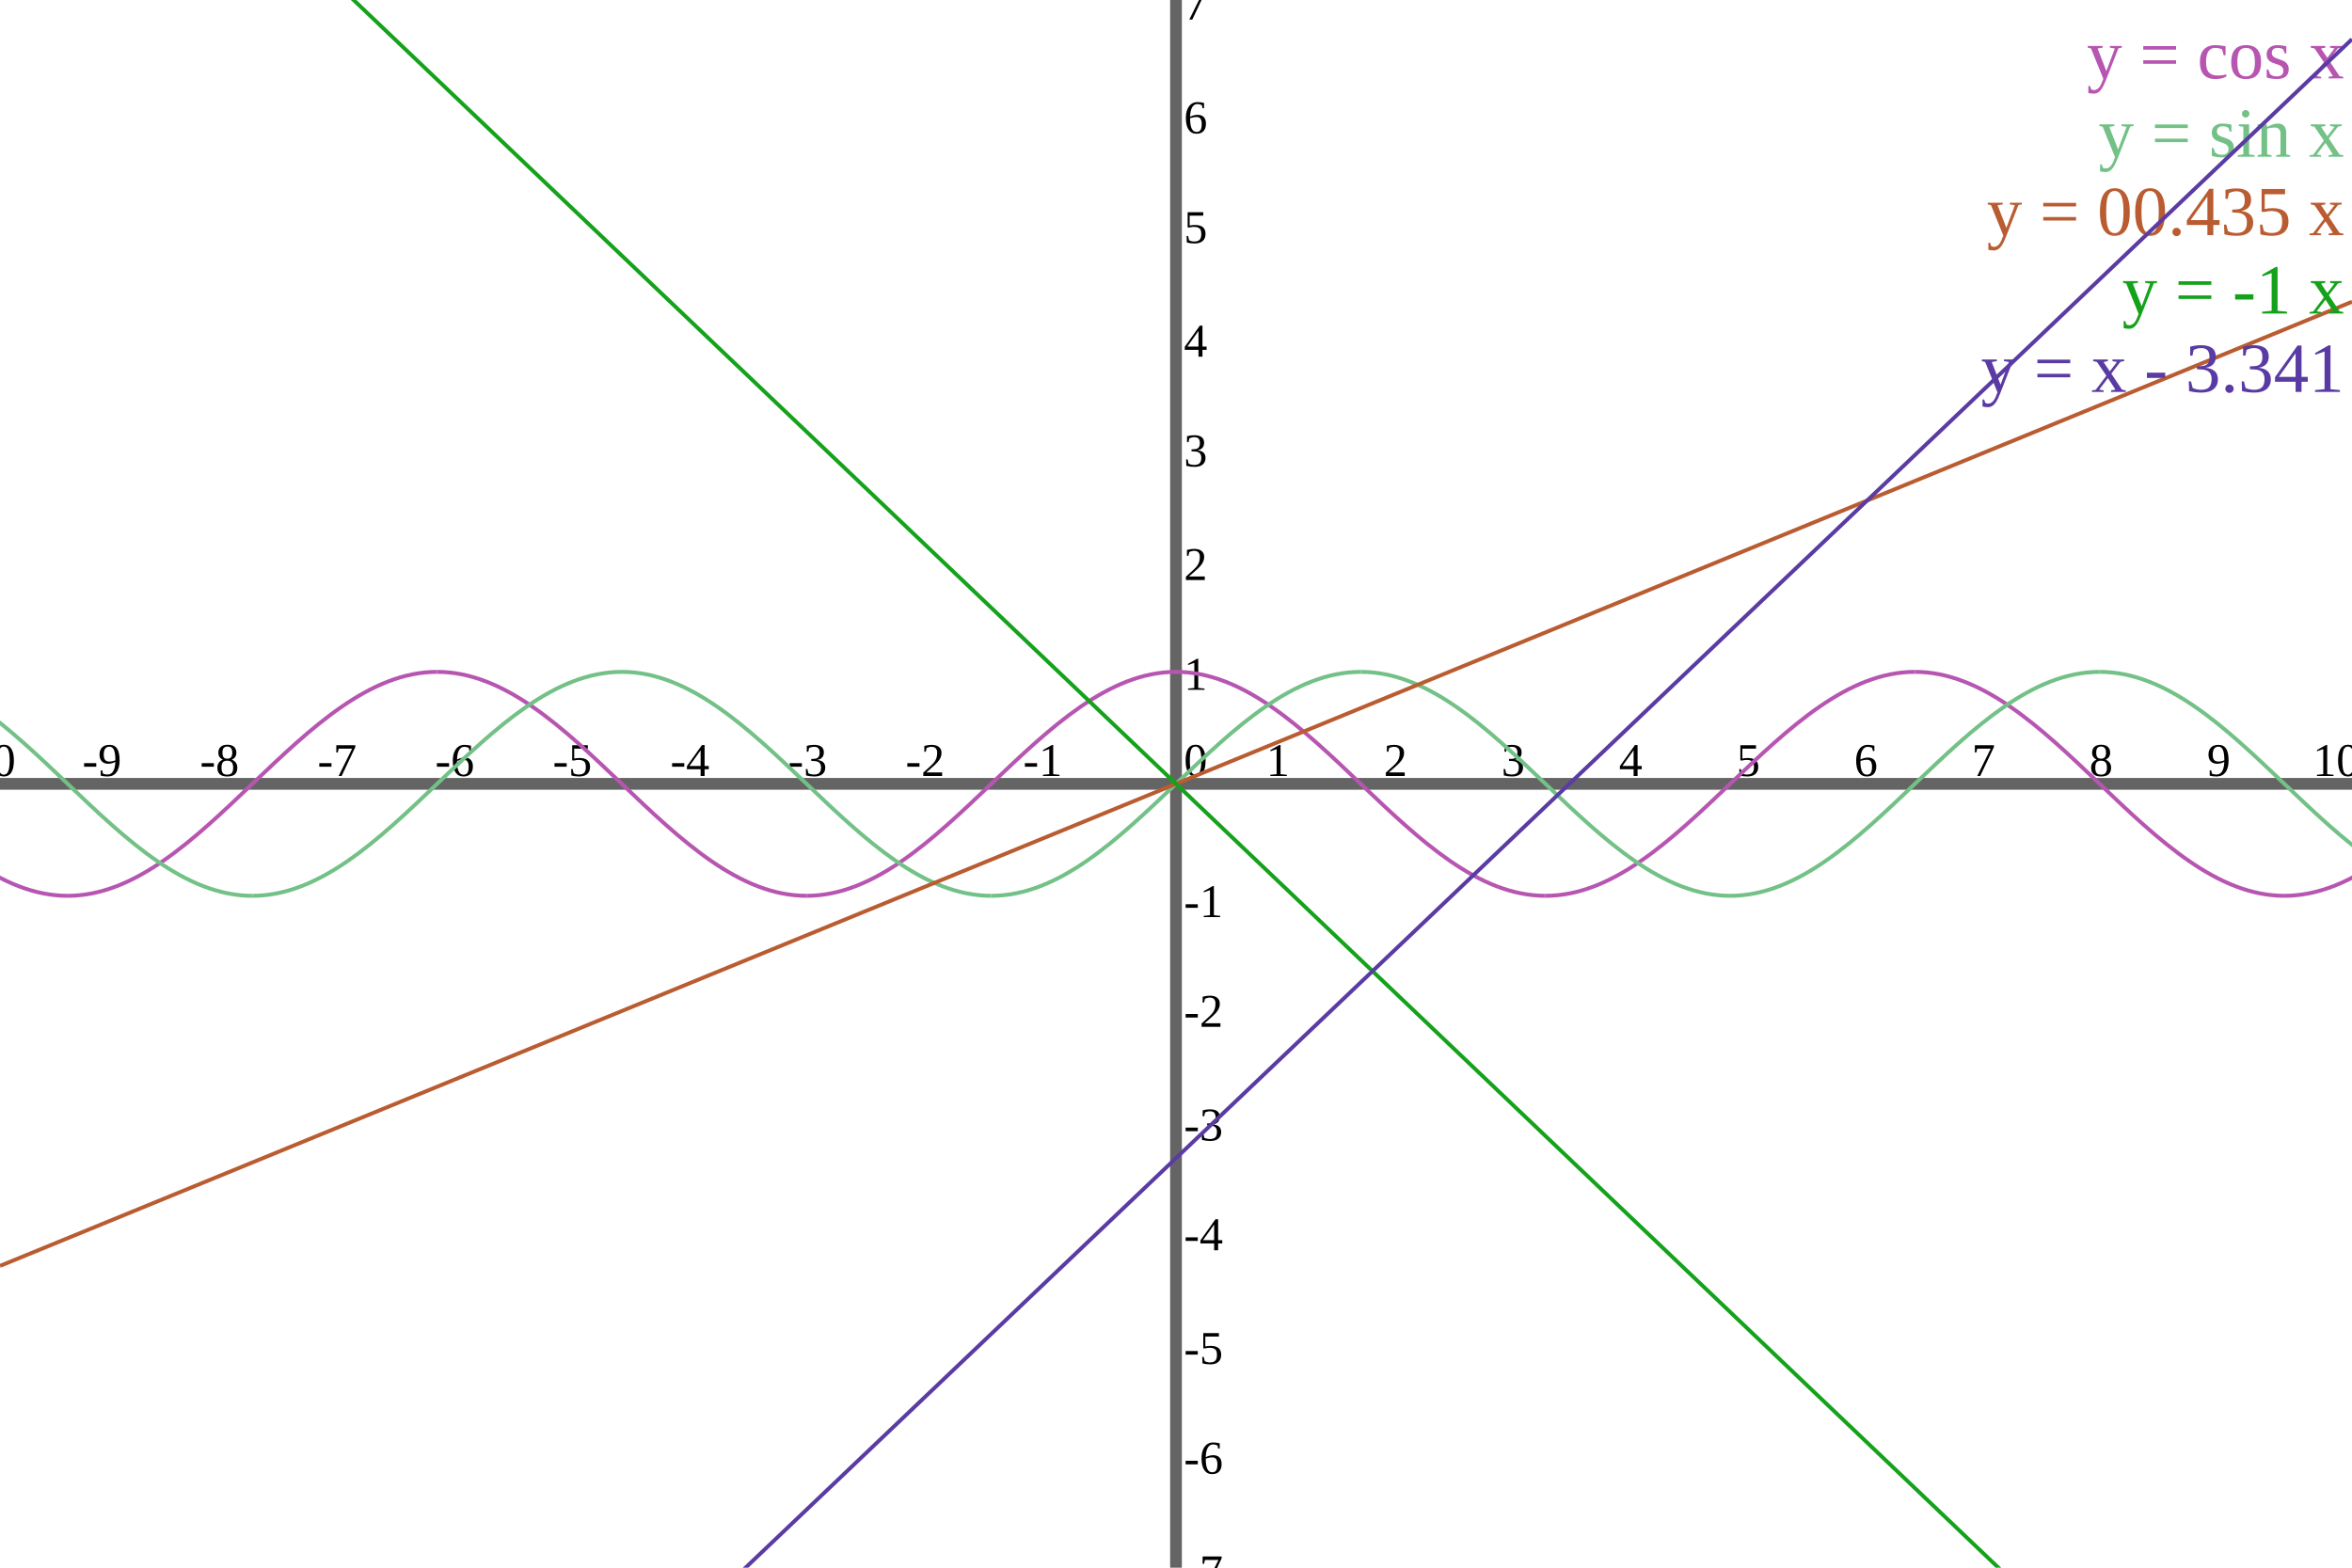
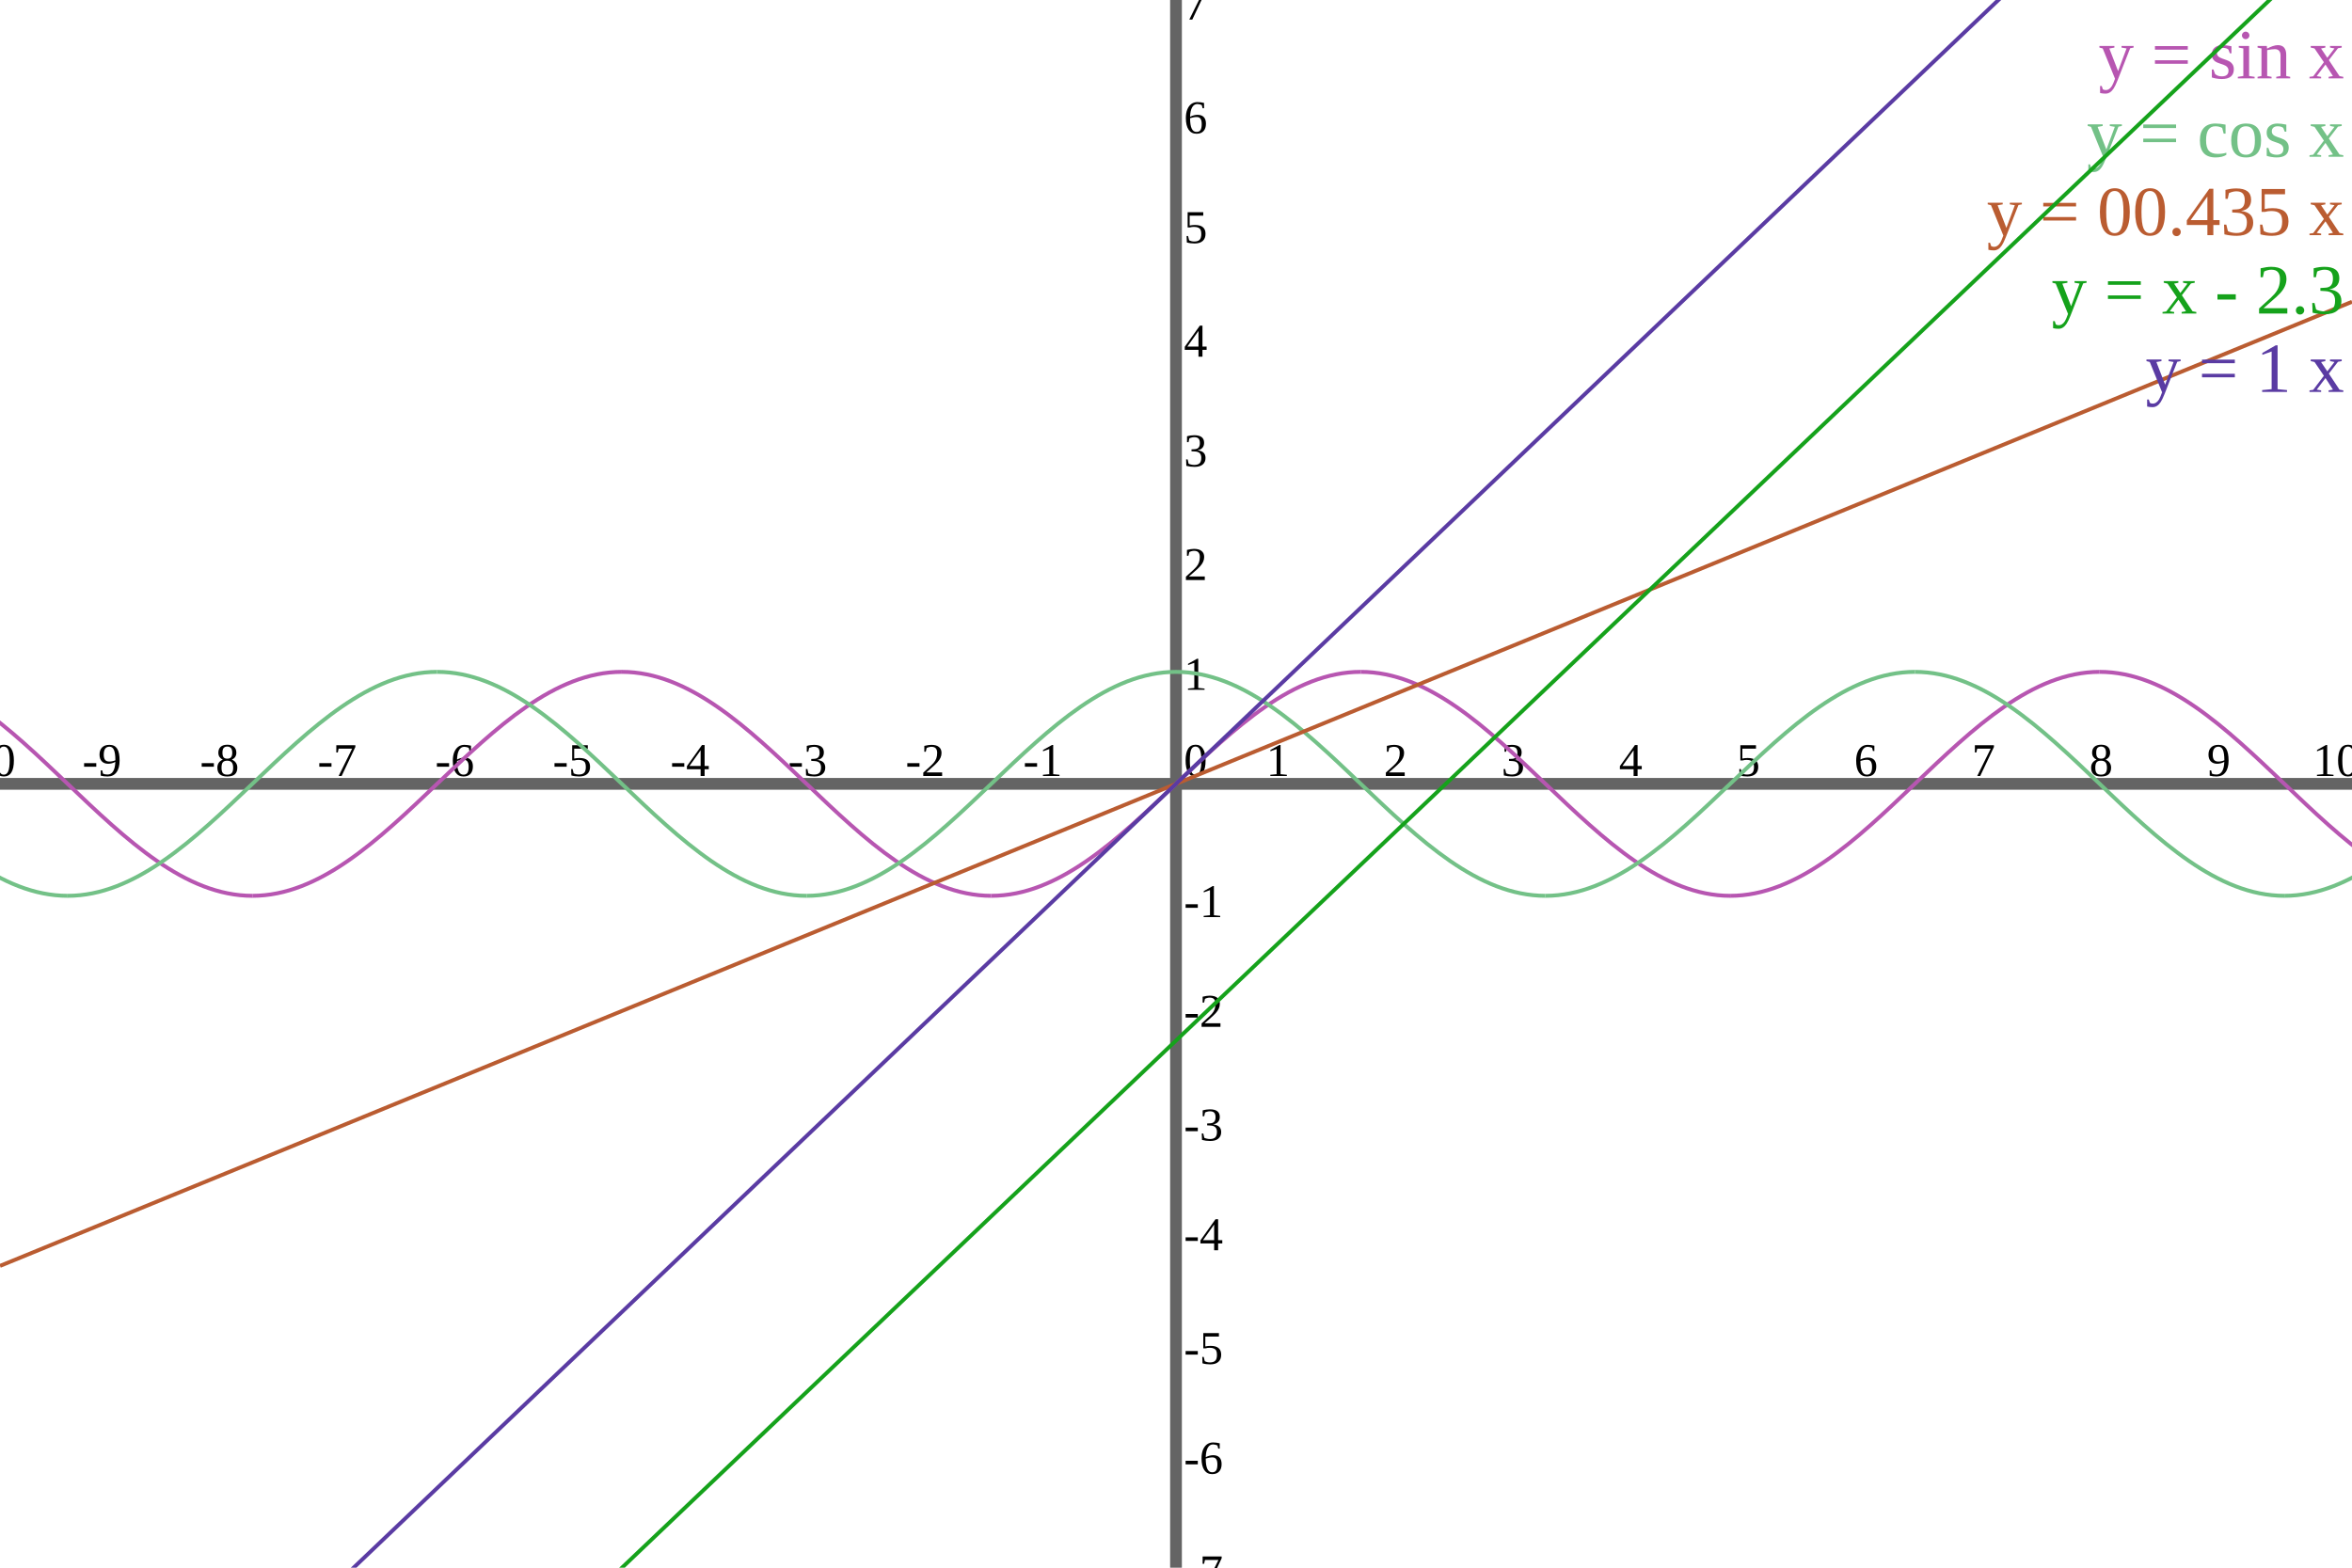
<svg xmlns="http://www.w3.org/2000/svg" width="600" height="400">
  <line x1="0" y1="200" x2="600" y2="200" stroke="rgb(100, 100, 100)" stroke-width="3" />
  <line x1="300" y1="0" x2="300" y2="400" stroke="rgb(100, 100, 100)" stroke-width="3" />
  <text x="-4" y="198" text-anchor="middle" fill="black">-10</text>
  <text x="26" y="198" text-anchor="middle" fill="black">-9</text>
  <text x="56" y="198" text-anchor="middle" fill="black">-8</text>
  <text x="86" y="198" text-anchor="middle" fill="black">-7</text>
  <text x="116" y="198" text-anchor="middle" fill="black">-6</text>
  <text x="146" y="198" text-anchor="middle" fill="black">-5</text>
  <text x="176" y="198" text-anchor="middle" fill="black">-4</text>
  <text x="206" y="198" text-anchor="middle" fill="black">-3</text>
  <text x="236" y="198" text-anchor="middle" fill="black">-2</text>
  <text x="266" y="198" text-anchor="middle" fill="black">-1</text>
  <text x="326" y="198" text-anchor="middle" fill="black">1</text>
  <text x="356" y="198" text-anchor="middle" fill="black">2</text>
  <text x="386" y="198" text-anchor="middle" fill="black">3</text>
  <text x="416" y="198" text-anchor="middle" fill="black">4</text>
  <text x="446" y="198" text-anchor="middle" fill="black">5</text>
  <text x="476" y="198" text-anchor="middle" fill="black">6</text>
  <text x="506" y="198" text-anchor="middle" fill="black">7</text>
  <text x="536" y="198" text-anchor="middle" fill="black">8</text>
  <text x="566" y="198" text-anchor="middle" fill="black">9</text>
  <text x="596" y="198" text-anchor="middle" fill="black">10</text>
  <text x="302" y="405" fill="black">-7</text>
  <text x="302" y="376" fill="black">-6</text>
  <text x="302" y="348" fill="black">-5</text>
  <text x="302" y="319" fill="black">-4</text>
  <text x="302" y="291" fill="black">-3</text>
  <text x="302" y="262" fill="black">-2</text>
  <text x="302" y="234" fill="black">-1</text>
  <text x="302" y="176" fill="black">1</text>
  <text x="302" y="148" fill="black">2</text>
  <text x="302" y="119" fill="black">3</text>
  <text x="302" y="91" fill="black">4</text>
  <text x="302" y="62" fill="black">5</text>
  <text x="302" y="34" fill="black">6</text>
  <text x="302" y="5" fill="black">7</text>
  <text x="302" y="198" fill="black">0</text>
  <defs>
    <clipPath id="myClip">
      <rect x="0" y="0" width="600" height="400" />
    </clipPath>
  </defs>
-   <text x="598" y="20" text-anchor="end" font-size="18" fill="rgb(183, 86, 177)">y = cos x</text>
-   <path clip-path="url(#myClip)" d="M -76.991 171.429 C -42.665,171.429 -17.07,228.571 17.257,228.571" fill="transparent" stroke="rgb(183, 86, 177)" stroke-width="1" />
-   <path clip-path="url(#myClip)" d="M 17.257 228.571 C 51.583,228.571 77.178,171.429 111.504,171.429" fill="transparent" stroke="rgb(183, 86, 177)" stroke-width="1" />
-   <path clip-path="url(#myClip)" d="M 111.504 171.429 C 145.831,171.429 171.426,228.571 205.752,228.571" fill="transparent" stroke="rgb(183, 86, 177)" stroke-width="1" />
-   <path clip-path="url(#myClip)" d="M 205.752 228.571 C 240.078,228.571 265.674,171.429 300,171.429" fill="transparent" stroke="rgb(183, 86, 177)" stroke-width="1" />
-   <path clip-path="url(#myClip)" d="M 300 171.429 C 334.326,171.429 359.922,228.571 394.248,228.571" fill="transparent" stroke="rgb(183, 86, 177)" stroke-width="1" />
-   <path clip-path="url(#myClip)" d="M 394.248 228.571 C 428.574,228.571 454.169,171.429 488.496,171.429" fill="transparent" stroke="rgb(183, 86, 177)" stroke-width="1" />
-   <path clip-path="url(#myClip)" d="M 488.496 171.429 C 522.822,171.429 548.417,228.571 582.743,228.571" fill="transparent" stroke="rgb(183, 86, 177)" stroke-width="1" />
-   <path clip-path="url(#myClip)" d="M 582.743 228.571 C 617.07,228.571 642.665,171.429 676.991,171.429" fill="transparent" stroke="rgb(183, 86, 177)" stroke-width="1" />
-   <text x="598" y="40" text-anchor="end" font-size="18" fill="rgb(115, 193, 135)">y = sin x</text>
-   <path clip-path="url(#myClip)" d="M -29.867 171.429 C 4.459,171.429 30.054,228.571 64.381,228.571" fill="transparent" stroke="rgb(115, 193, 135)" stroke-width="1" />
-   <path clip-path="url(#myClip)" d="M 64.381 228.571 C 98.707,228.571 124.302,171.429 158.628,171.429" fill="transparent" stroke="rgb(115, 193, 135)" stroke-width="1" />
-   <path clip-path="url(#myClip)" d="M 158.628 171.429 C 192.955,171.429 218.55,228.571 252.876,228.571" fill="transparent" stroke="rgb(115, 193, 135)" stroke-width="1" />
-   <path clip-path="url(#myClip)" d="M 252.876 228.571 C 287.202,228.571 312.798,171.429 347.124,171.429" fill="transparent" stroke="rgb(115, 193, 135)" stroke-width="1" />
-   <path clip-path="url(#myClip)" d="M 347.124 171.429 C 381.45,171.429 407.045,228.571 441.372,228.571" fill="transparent" stroke="rgb(115, 193, 135)" stroke-width="1" />
-   <path clip-path="url(#myClip)" d="M 441.372 228.571 C 475.698,228.571 501.293,171.429 535.619,171.429" fill="transparent" stroke="rgb(115, 193, 135)" stroke-width="1" />
-   <path clip-path="url(#myClip)" d="M 535.619 171.429 C 569.946,171.429 595.541,228.571 629.867,228.571" fill="transparent" stroke="rgb(115, 193, 135)" stroke-width="1" />
+   <text x="598" y="20" text-anchor="end" font-size="18" fill="rgb(183, 86, 177)">y = sin x</text>
+   <path clip-path="url(#myClip)" d="M -29.867 171.429 C 4.459,171.429 30.054,228.571 64.381,228.571" fill="transparent" stroke="rgb(183, 86, 177)" stroke-width="1" />
+   <path clip-path="url(#myClip)" d="M 64.381 228.571 C 98.707,228.571 124.302,171.429 158.628,171.429" fill="transparent" stroke="rgb(183, 86, 177)" stroke-width="1" />
+   <path clip-path="url(#myClip)" d="M 158.628 171.429 C 192.955,171.429 218.55,228.571 252.876,228.571" fill="transparent" stroke="rgb(183, 86, 177)" stroke-width="1" />
+   <path clip-path="url(#myClip)" d="M 252.876 228.571 C 287.202,228.571 312.798,171.429 347.124,171.429" fill="transparent" stroke="rgb(183, 86, 177)" stroke-width="1" />
+   <path clip-path="url(#myClip)" d="M 347.124 171.429 C 381.45,171.429 407.045,228.571 441.372,228.571" fill="transparent" stroke="rgb(183, 86, 177)" stroke-width="1" />
+   <path clip-path="url(#myClip)" d="M 441.372 228.571 C 475.698,228.571 501.293,171.429 535.619,171.429" fill="transparent" stroke="rgb(183, 86, 177)" stroke-width="1" />
+   <path clip-path="url(#myClip)" d="M 535.619 171.429 C 569.946,171.429 595.541,228.571 629.867,228.571" fill="transparent" stroke="rgb(183, 86, 177)" stroke-width="1" />
+   <text x="598" y="40" text-anchor="end" font-size="18" fill="rgb(115, 193, 135)">y = cos x</text>
+   <path clip-path="url(#myClip)" d="M -76.991 171.429 C -42.665,171.429 -17.07,228.571 17.257,228.571" fill="transparent" stroke="rgb(115, 193, 135)" stroke-width="1" />
+   <path clip-path="url(#myClip)" d="M 17.257 228.571 C 51.583,228.571 77.178,171.429 111.504,171.429" fill="transparent" stroke="rgb(115, 193, 135)" stroke-width="1" />
+   <path clip-path="url(#myClip)" d="M 111.504 171.429 C 145.831,171.429 171.426,228.571 205.752,228.571" fill="transparent" stroke="rgb(115, 193, 135)" stroke-width="1" />
+   <path clip-path="url(#myClip)" d="M 205.752 228.571 C 240.078,228.571 265.674,171.429 300,171.429" fill="transparent" stroke="rgb(115, 193, 135)" stroke-width="1" />
+   <path clip-path="url(#myClip)" d="M 300 171.429 C 334.326,171.429 359.922,228.571 394.248,228.571" fill="transparent" stroke="rgb(115, 193, 135)" stroke-width="1" />
+   <path clip-path="url(#myClip)" d="M 394.248 228.571 C 428.574,228.571 454.169,171.429 488.496,171.429" fill="transparent" stroke="rgb(115, 193, 135)" stroke-width="1" />
+   <path clip-path="url(#myClip)" d="M 488.496 171.429 C 522.822,171.429 548.417,228.571 582.743,228.571" fill="transparent" stroke="rgb(115, 193, 135)" stroke-width="1" />
+   <path clip-path="url(#myClip)" d="M 582.743 228.571 C 617.07,228.571 642.665,171.429 676.991,171.429" fill="transparent" stroke="rgb(115, 193, 135)" stroke-width="1" />
  <text x="598" y="60" text-anchor="end" font-size="18" fill="rgb(186, 92, 49)">y = 00.435 x</text>
  <line clip-path="url(#myClip)" x1="0" y1="323" x2="600" y2="77" fill="transparent" stroke="rgb(186, 92, 49)" stroke-width="1" />
-   <text x="598" y="80" text-anchor="end" font-size="18" fill="rgb(21, 162, 27)">y = -1 x</text>
-   <line clip-path="url(#myClip)" x1="0" y1="-86" x2="600" y2="486" fill="transparent" stroke="rgb(21, 162, 27)" stroke-width="1" />
-   <text x="598" y="100" text-anchor="end" font-size="18" fill="rgb(90, 59, 163)">y = x - 3.341</text>
-   <line clip-path="url(#myClip)" x1="0" y1="581" x2="600" y2="10" fill="transparent" stroke="rgb(90, 59, 163)" stroke-width="1" />
+   <text x="598" y="80" text-anchor="end" font-size="18" fill="rgb(21, 162, 27)">y = x - 2.3</text>
+   <line clip-path="url(#myClip)" x1="0" y1="551" x2="600" y2="-20" fill="transparent" stroke="rgb(21, 162, 27)" stroke-width="1" />
+   <text x="598" y="100" text-anchor="end" font-size="18" fill="rgb(90, 59, 163)">y = 1 x</text>
+   <line clip-path="url(#myClip)" x1="0" y1="486" x2="600" y2="-86" fill="transparent" stroke="rgb(90, 59, 163)" stroke-width="1" />
</svg>
